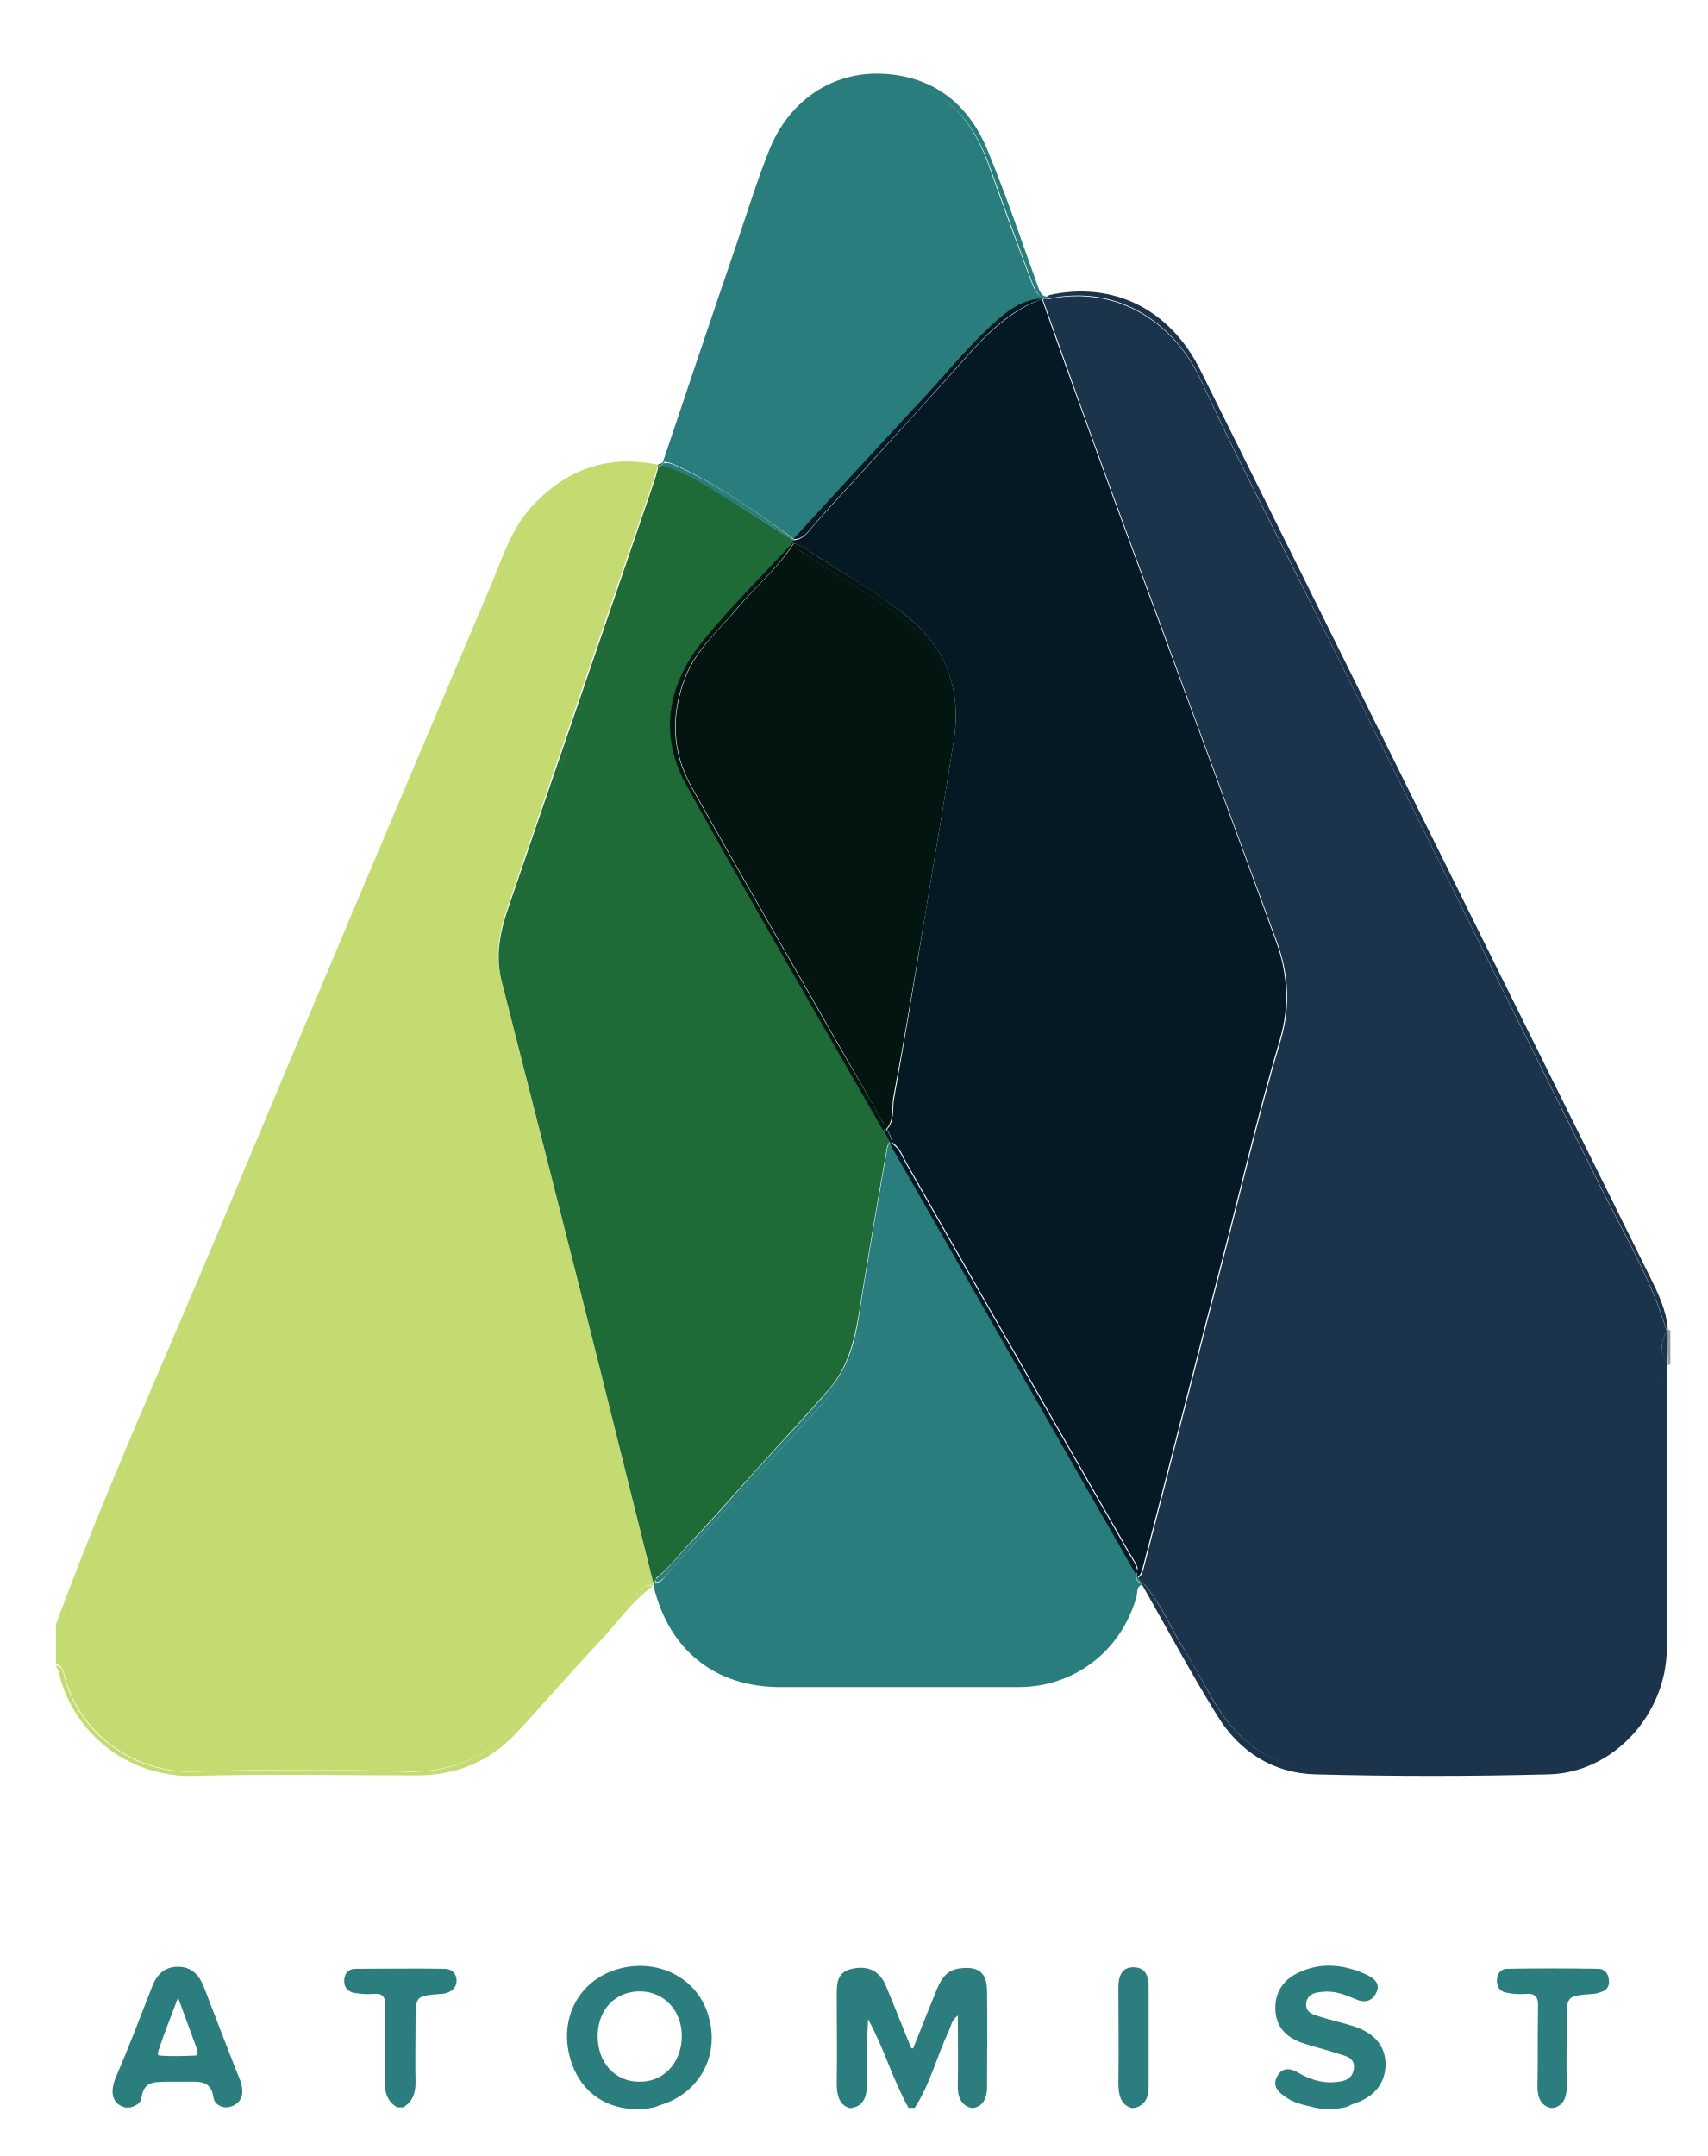
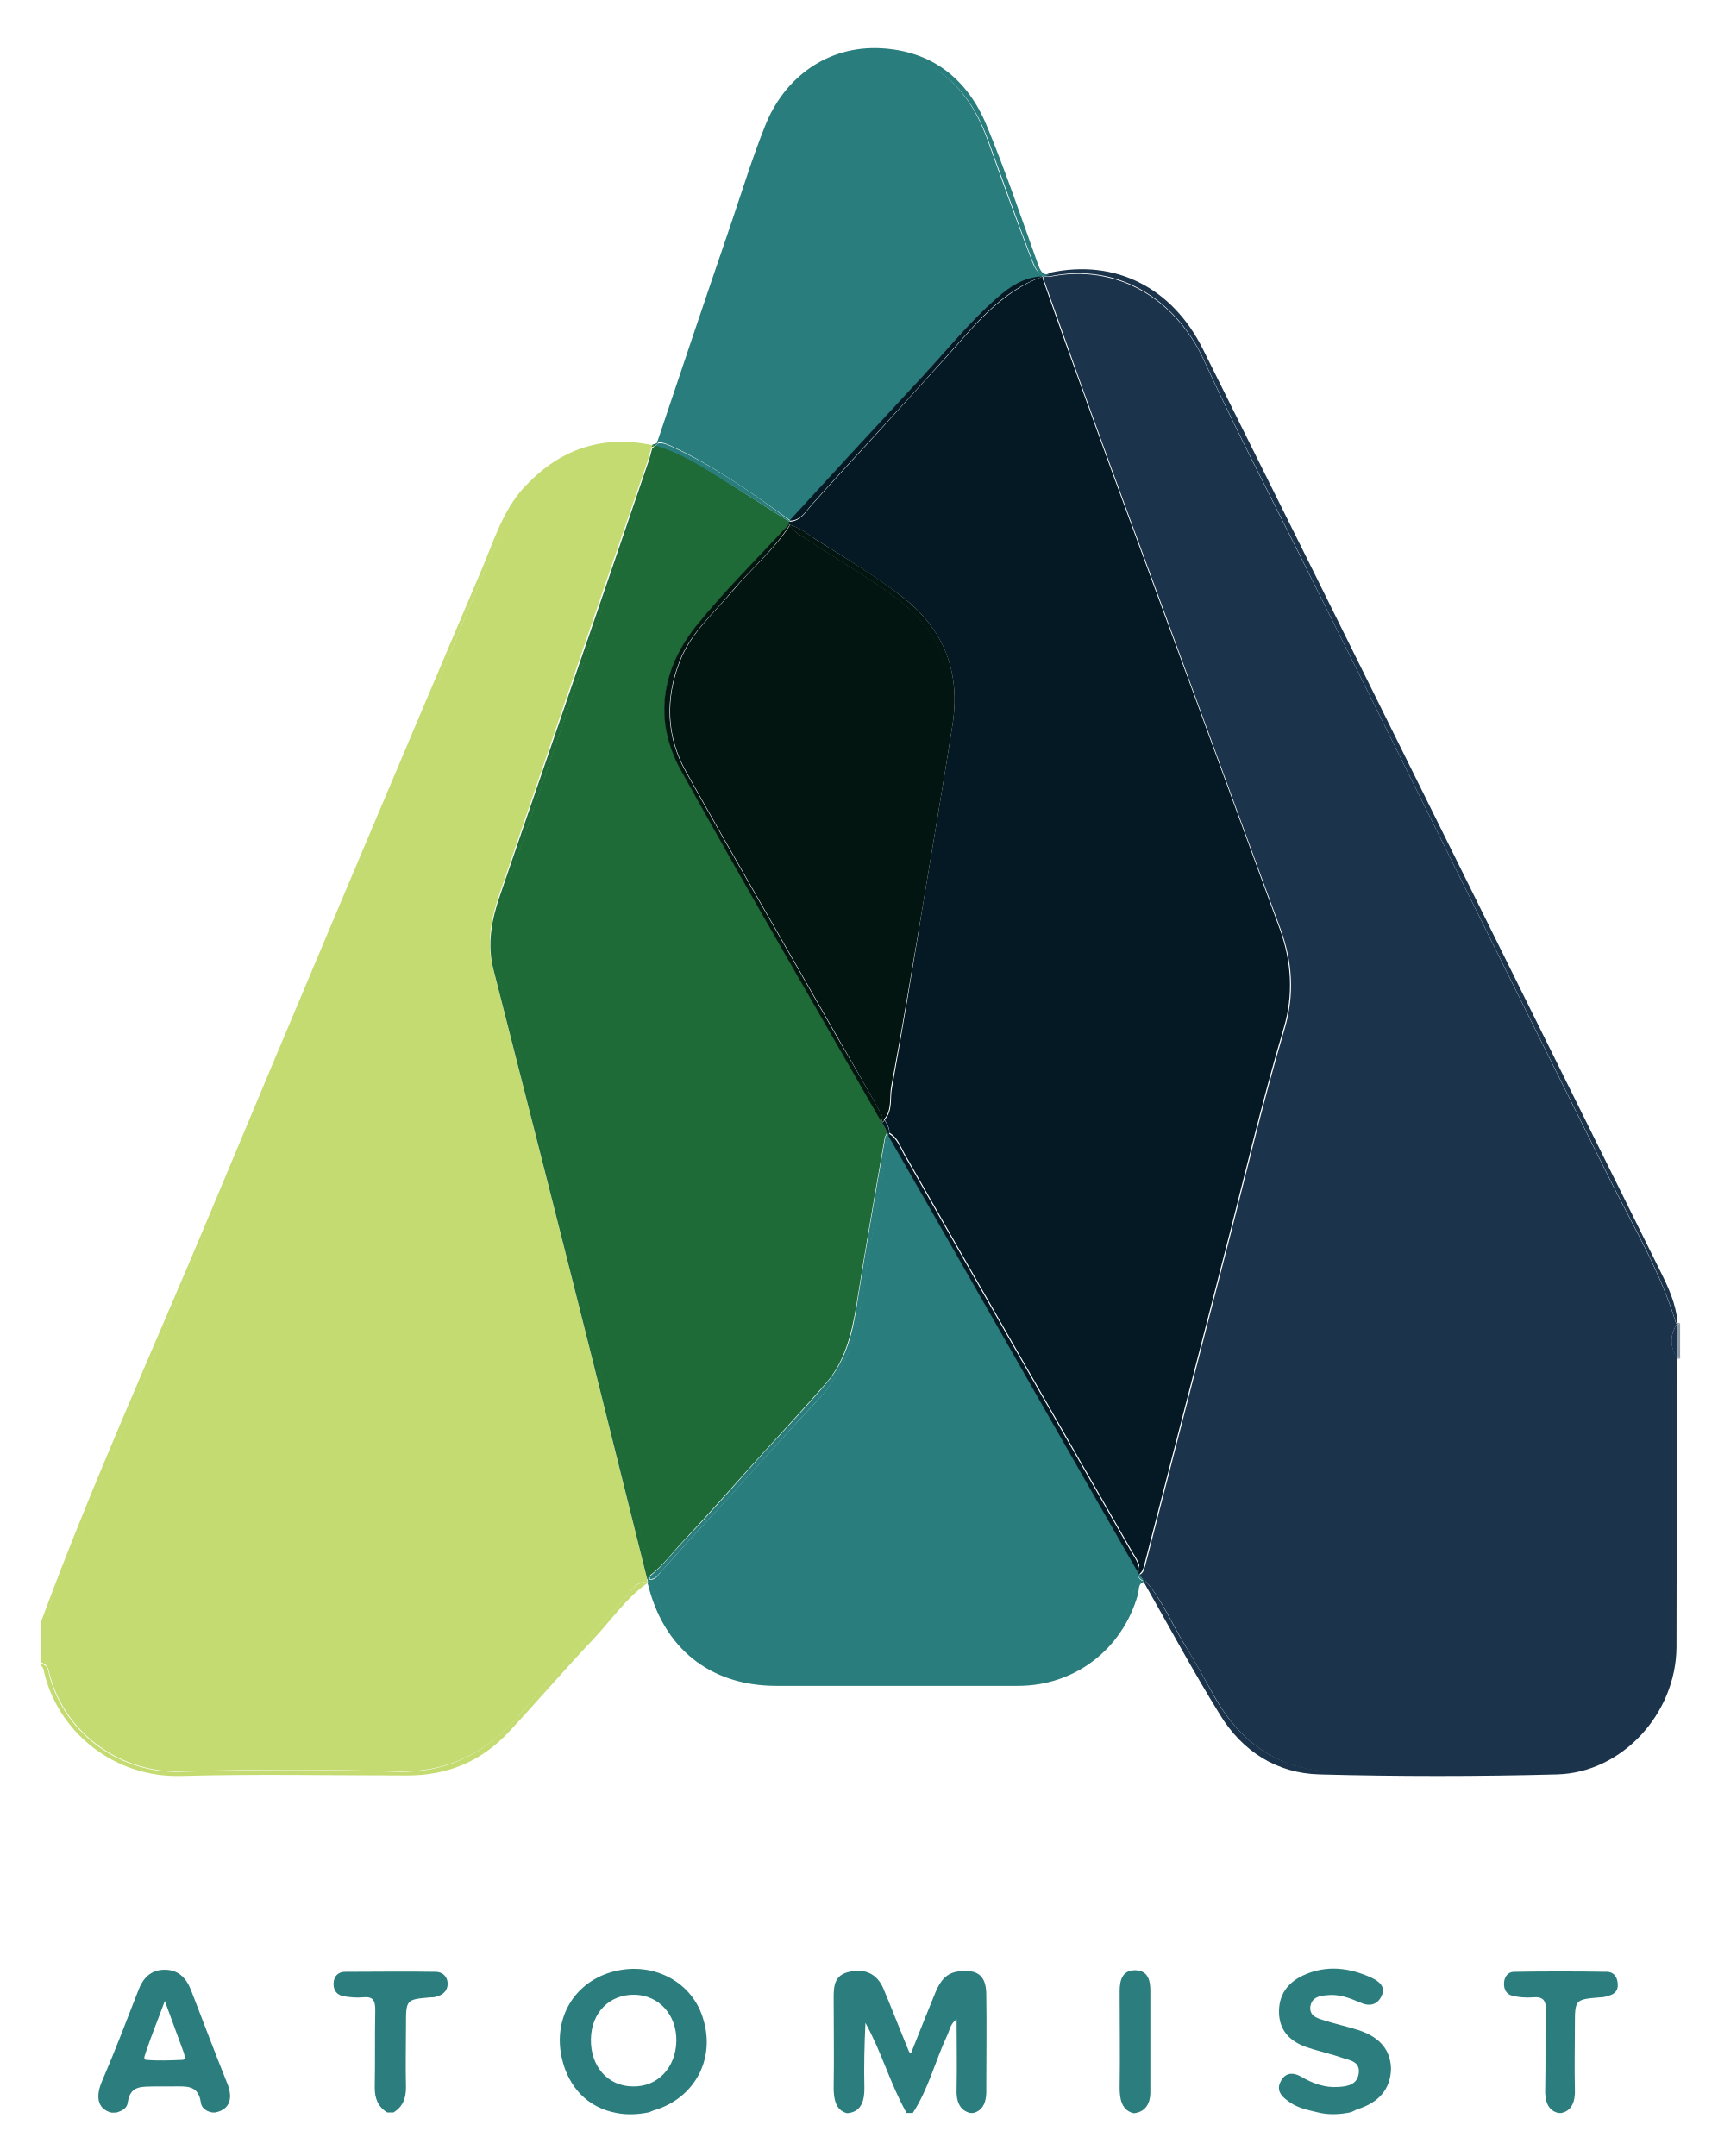
- <svg xmlns="http://www.w3.org/2000/svg" viewBox="-2.40 -0.08 332.80 420.16">
+ <svg xmlns="http://www.w3.org/2000/svg" viewBox="0.66 5.04 329.68 413.92">
  <style>.st369{fill:#c4db71}.st371{fill:#909ca8}.st372{fill:#1b344b}.st373{fill:#1f6b37}.st374{fill:#297d7d}.st375{fill:#041924}.st376{fill:#031510}</style>
  <path d="M10.3 326.9c3.2 11.4 14 18.6 25.2 18.2 13.7-.4 27.5-.4 41.2 0 10.2.3 17.8-3.8 24.1-11.3 6.6-7.8 13.8-15.1 20.6-22.9.9-1.1 1.9-2.5 3.6-2-.1-.3-.1-.7-.2-1-3.5-13.9-6.9-27.8-10.4-41.7-6.3-25.1-12.7-50.2-19.1-75.3-1.3-5-.3-9.7 1.3-14.4 9.4-27.6 18.8-55.2 28.3-82.7.3-1 .6-2 .9-3.1-4-.2-8-.6-12 .6-7 2.2-12.3 6.2-15.4 12.9C93.3 115 89 126.1 84.3 137c-12.8 30.3-25.5 60.6-38.3 90.9-11.5 27.4-23 54.8-34.6 82.2-.6 1.5-1.1 3.1-1.5 4.6-.2.7-.2 1.7-1.4 1.6v7.9c1.6.4 1.5 1.8 1.8 2.7z" class="st369" />
  <path d="M9.9 314.9c.4-1.6.9-3.1 1.5-4.6 11.6-27.4 23-54.8 34.6-82.2 12.8-30.3 25.5-60.6 38.3-90.9 4.6-11 9-22.1 14.1-32.8 3.2-6.7 8.5-10.7 15.4-12.9 4-1.2 8-.9 12-.6 0-.1.1-.3.1-.4-10-2.1-18.2 1-24.9 8.4-3.7 4.2-5.4 9.5-7.5 14.6-17.7 41.7-35.4 83.5-52.9 125.4-10.8 25.8-22.4 51.3-32.1 77.6 1.2.1 1.2-.9 1.4-1.6zM35.3 346c14.5-.4 29.1-.1 43.6-.1 7.7 0 14.1-2.7 19.3-8.2 5.5-5.9 10.8-12.1 16.4-18 3.4-3.6 6.2-7.8 10.3-10.7-1.8-.5-2.7 1-3.6 2-6.8 7.7-14 15-20.6 22.9-6.4 7.5-13.9 11.6-24.1 11.3-13.7-.5-27.5-.4-41.2 0-11.2.4-22-6.8-25.2-18.2-.3-1-.2-2.4-1.8-2.5.2.3.5.7.6 1 2.5 11.8 13.3 20.8 26.3 20.5z" class="st369" />
  <path fill="none" d="M36 399c-1.1-3-2.2-6-3.6-9.8-1.4 3.8-2.5 6.8-3.6 9.7-.2.5-.7 1.5 0 1.6 2.3.2 4.6.1 7 0 .6 0 .5-.8.4-1.2-.2-.1-.2-.2-.2-.3zm86.5-10.9c-4.8-.1-8.3 3.4-8.4 8.5-.1 5.3 3.2 9 8.1 9.1 4.7 0 8.2-3.6 8.3-8.7.1-5-3.3-8.8-8-8.9z" />
  <path fill="#2c7e7e" d="M190 388c0-3.6-1.6-4.9-5.1-4.5-2.5.2-3.7 1.8-4.6 3.9-1.5 3.7-3 7.4-4.7 11.7h-.1c-.1 0-.2 0-.3-.1-1.9-4.6-3.4-8.5-5-12.3-1.2-2.7-3.5-3.8-6.5-3.1-2.8.6-3 2.6-3 4.9 0 5.8.1 11.6 0 17.4 0 2.1.4 4.2 2.4 4.8.2.1.4 0 .6 0 2.4-.4 2.9-2.5 2.9-4.7-.1-4.2 0-8.3.2-12.6 3.1 5.6 4.8 11.8 7.9 17.3h1.2c3-4.6 4.3-10 6.6-14.9.5-1 .5-2.1 1.8-3.1 0 4.7.1 9.1 0 13.4-.1 2.2.5 4.1 2.6 4.6h.6c2.1-.5 2.6-2.5 2.5-4.7 0-6 .1-12 0-18zm-71.4-4.5c-7.6 1.9-11.8 8.9-10.1 16.6 1.3 5.8 5.1 9.6 10.5 10.6 2 .4 4.1.3 6.1-.1.5-.1.9-.4 1.4-.5 7.4-2.3 11.5-9.6 9.2-17.3-2-7.2-9.5-11.2-17.1-9.3zm3.6 22.1c-4.8 0-8.2-3.8-8.1-9.1.1-5.1 3.6-8.6 8.4-8.5 4.7.1 8.1 3.9 8 8.9-.1 5.1-3.6 8.8-8.3 8.7zm-84.8-18.3c-.9-2.4-2.4-4.1-5.1-4.1-2.7 0-4.2 1.6-5.1 4-2.3 5.9-4.5 11.7-7 17.5-1.1 2.6-1 5.1 1.7 5.9.4.1.8 0 1.2 0 1.2-.4 2-.9 2.1-2 .5-3.3 2.8-2.9 5.2-3H34c2.4 0 4.7-.3 5.2 3 .1 1.1 1 1.8 2.2 2h.6c3-.6 3.4-3 2.2-5.8-2.3-5.7-4.5-11.6-6.8-17.5zm-1.7 13.2c-2.3.1-4.7.2-7 0-.7-.1-.1-1.1 0-1.6 1-3 2.2-5.9 3.6-9.7 1.4 3.8 2.5 6.8 3.6 9.8 0 .1 0 .2.1.3.1.5.3 1.2-.3 1.2zm225.8-5.7c-2.2-.7-4.5-1.2-6.7-1.9-1.3-.4-2.7-.8-2.6-2.5.2-1.8 1.6-2.2 3.1-2.3 2.3-.3 4.4.5 6.5 1.4 1.7.8 3.3.5 4.1-1.3.8-1.7-.4-2.7-1.8-3.4-4.3-2-8.8-2.6-13.3-.5-3 1.4-4.7 3.8-4.6 7.2.1 3.4 2.1 5.4 5.1 6.5 2.3.8 4.7 1.3 7 2.1 1.5.5 3.5.7 3.2 3-.3 2.2-2.2 2.5-3.9 2.6-2.6.2-5-.7-7.2-2-1.6-.9-3.1-.7-3.9 1-.8 1.5 0 2.7 1.3 3.6 1.7 1.4 3.8 1.8 5.9 2.3 2 .5 4.1.4 6.1 0 .5-.1.9-.4 1.4-.6 4.2-1.3 6.4-3.9 6.5-7.8-.1-3.5-2-6-6.2-7.4zM84.3 383.6c-5.8-.1-11.6 0-17.4 0-1.3 0-2.1.8-2.2 2.1-.1 1.5.7 2.4 2 2.6 1.2.2 2.4.3 3.6.2 1.9-.2 2.4.5 2.4 2.4-.1 5 0 10-.1 14.9 0 2.1.6 3.7 2.4 4.8h1.2c1.8-1.1 2.4-2.7 2.4-4.8-.1-4 0-7.9 0-11.9 0-5 0-5 4.8-5.4.3 0 .6 0 .9-.1 1.3-.3 2.3-1.1 2.3-2.5 0-1.3-.9-2.3-2.3-2.3zm226.9 2.1c-.1-1.1-.7-2-1.9-2.1-6-.1-12-.1-18 0-1.1 0-1.8.9-1.9 2-.1 1.3.4 2.3 1.6 2.6 1.3.3 2.6.4 3.9.3 2.1-.2 2.6.7 2.5 2.6-.1 5 0 10-.1 14.9-.1 2.2.4 4.2 2.5 4.7h.6c2.1-.4 2.7-2.4 2.6-4.6-.1-4.1 0-8.1 0-12.2 0-5 0-5 4.9-5.4.5 0 1-.1 1.5-.3 1.4-.3 2-1.2 1.8-2.5zm-89.7 1.6c0-2-.4-3.9-2.8-4-2.5-.1-3.1 1.8-3.1 4 0 6.2.1 12.4 0 18.6 0 2.1.4 4.2 2.5 4.8.2.1.4 0 .6 0 2.2-.4 2.9-2.3 2.8-4.5v-18.9z" />
  <path d="M322.7 259.2v6.5c.2 0 .3 0 .5.1v-6.7c-.2.1-.3.2-.5.1z" class="st371" />
  <path d="M322.7 259v.2c.2 0 .3 0 .5-.1-.2-.1-.3-.1-.5-.1zm0 6.7v.2h.3l.3-.1c-.3-.1-.4-.1-.6-.1z" class="st371" />
  <path d="M322.6 259.2c-.1 0-.1-.1-.2-.1-2.9-9.7-8.1-18.4-12.6-27.4-20.2-40.5-40.1-81.1-60.4-121.6-5.9-11.8-12-23.6-17.5-35.6-5.3-11.8-16.6-19-29.8-16.3-.3 0-.6-.1-.9-.1-.1.1-.2.1-.3.2 3.2 8.9 6.3 17.8 9.5 26.6 4.5 12.5 9.1 24.9 13.7 37.4 7.5 20.4 14.9 40.8 22.4 61.1 2.3 6.3 2.7 12.6.8 19.1-4.3 14.5-7.7 29.2-11.5 43.8l-15.3 59.4c-.2.7-.4 1.4-1.1 1.7.3.4.6.8.8 1.2h.4c3.2 3.6 5 8.1 7.5 12.2 2 3.3 3.9 6.7 5.8 10.1 5.4 9.5 13.2 14.5 24.4 14.3 12.9-.3 25.9 0 38.8-.1 11 0 19.9-6.3 23.6-16.6.8-2.2 1.1-4.5 1.1-6.9v-51c0-1.5-.2-3.1.6-4.5l.3-.3c-1.5-2.2-1.5-4.4-.1-6.6z" class="st372" />
  <path d="M201.2 58c.3.1.6.1.9.1 13.2-2.8 24.5 4.5 29.8 16.3 5.5 12 11.6 23.8 17.5 35.6 20.2 40.5 40.2 81.1 60.4 121.6 4.5 9 9.7 17.7 12.6 27.4.1.1.1.1.2.1 0-.1.1-.1.1-.2-.3-3.6-1.8-6.8-3.4-10-15.6-31.5-31.2-62.9-46.8-94.4-13.6-27.5-27.2-54.9-40.9-82.4-5.9-11.9-16.9-17.4-29.4-14.7-.4.3-.7.4-1 .6zm121.1 208c-.8 1.4-.6 3-.6 4.5v51c0 2.4-.3 4.7-1.1 6.9-3.7 10.3-12.6 16.5-23.6 16.6-12.9 0-25.9-.2-38.8.1-11.2.2-19-4.8-24.4-14.3-1.9-3.4-3.7-6.8-5.8-10.1-2.5-4.1-4.3-8.6-7.5-12.2h-.4c0 .1.1.1.1.2 4.9 8.6 9.5 17.2 14.7 25.6 4.3 7 10.9 11.2 19.1 11.4 15.1.4 30.3.4 45.5 0 12.6-.3 22.9-11.7 23-24.4 0-18.5.1-37 .1-55.5 0 0 0-.1-.1-.1 0 .1-.1.2-.2.3z" class="st372" />
  <path d="M322.6 265.8s.1-.1 0 0c.1-2.2.1-4.4.1-6.6h-.1c-1.4 2.2-1.4 4.4 0 6.6zm.1-6.6v-.2c0 .1-.1.1 0 .2-.1 0 0 0 0 0z" class="st372" />
  <path d="M322.6 265.8s0 .1.1.1c0-.1 0-.1-.1-.1.1-.1 0 0 0 0z" class="st372" />
  <path d="M132 300.7c5.2-5.5 10.2-11.3 15.3-16.9 4-4.4 8.1-8.8 12-13.3 3.5-4.1 4.8-9.2 5.7-14.5 1.7-10.8 3.6-21.7 5.5-32.5.1-.4.3-.7.5-1.1-.3-.6-.7-1.2-1-1.9-12.9-22.6-26-45-38.6-67.7-5.2-9.5-3.8-19.2 3-27.6 5.5-6.8 11.9-13 17.8-19.5v-.5c-5.2-3.3-10.4-6.6-15.5-9.9-3.1-2-6.4-3.7-10-4.8-.2.2-.4.3-.6.4.6 1.2 0 2.3-.4 3.4-9.5 27.3-18.6 54.7-28.1 82-1.9 5.5-2.6 10.9-1 16.7 8.1 31.2 16 62.5 23.8 93.8 1.7 6.8 3.8 13.5 4.9 20.4v.4c2.7-2 4.5-4.6 6.7-6.9zm-5.3-210.3c-.1 0-.3-.1-.4-.1-.2 0-.3.1-.4.1.1.1.2.2.2.4.2-.1.4-.2.6-.4z" class="st373" />
  <path d="M125.4 307.2c-1.1-6.9-3.2-13.6-4.9-20.4-7.8-31.3-15.7-62.6-23.8-93.8-1.5-5.8-.8-11.3 1-16.7 9.4-27.3 18.6-54.7 28.1-82 .4-1.1 1-2.3.4-3.4-.1 0-.1.1-.2.1h-.1c-.3 1-.5 2.1-.9 3.1-9.4 27.6-18.9 55.2-28.3 82.7-1.6 4.6-2.6 9.4-1.3 14.4 6.4 25.1 12.8 50.2 19.1 75.3 3.5 13.9 6.9 27.8 10.4 41.7.2-.1.4-.3.6-.4-.1-.4-.1-.5-.1-.6zm.7-216.4c-.1-.1-.1-.2-.2-.4 0 .1-.1.3-.1.4h.1c.1.1.1 0 .2 0z" class="st373" />
  <path d="M129.2 90.5c8.3 3.8 15.7 9.1 23.1 14.4v.1c7.9-8.5 15.7-17.1 23.6-25.6 5.4-5.8 10.3-12.1 16.3-17.2 2.4-2.1 5.1-3.8 8.4-4l.3-.3c-1.2-.5-1.7-1.6-2.2-2.9-2.9-7.6-5.7-15.3-8.4-22.9-2.4-6.7-6.1-12.2-12.7-15.3-11.6-5.4-24.8 0-29.6 12.2-4.4 11.2-8.1 22.6-11.8 34-2.7 8.4-5.9 16.7-8.6 25.1-.2.6-.4 1.3-.8 1.8.9 0 1.7.3 2.4.6z" class="st374" />
  <path d="M127 90.1c.4-.6.6-1.2.8-1.8 2.6-8.4 5.8-16.7 8.6-25.1 3.7-11.4 7.4-22.8 11.8-34 4.8-12.3 18-17.6 29.6-12.2 6.6 3.1 10.3 8.6 12.7 15.3 2.8 7.7 5.5 15.3 8.4 22.9.5 1.2 1 2.4 2.2 2.9.4-.2.8-.2 1.2-.4-1.6.3-2-.9-2.4-2-3.2-8.9-6.2-17.8-9.8-26.5-3.7-9-10.5-14.4-20.4-14.9-9.9-.5-18.4 5.3-22.2 15-2.4 6-4.3 12.2-6.4 18.4-4.9 14.3-9.7 28.6-14.5 42.9-.1-.4.1-.5.4-.5z" class="st374" />
  <path d="M200.7 58.2h.2c.1-.1.2-.1.3-.2-.1 0-.2-.1-.2-.1l-.3.3z" class="st374" />
  <path d="M201 57.9c.1 0 .2.1.2.1.3-.2.6-.3.9-.5-.3.2-.8.2-1.1.4zm-48.8 47.3l.1-.1v-.1c-7.3-5.4-14.7-10.6-23.1-14.4-.7-.3-1.5-.6-2.3-.4-.1.1-.2.3-.3.4 3.6 1.1 6.8 2.8 10 4.8 5.2 3.2 10.4 6.5 15.6 9.8zm-25.5-14.8c.1-.1.2-.3.3-.4-.2.1-.4.1-.7.3.1.1.3.1.4.1zM219.2 307v-.1c-16-27.9-31.9-55.9-47.9-83.8-1.9 11-3.8 22-5.5 33-1.1 6.9-3.6 12.9-8.4 18-7.4 7.8-14.5 16-21.9 23.9-2.7 2.8-5.2 5.8-7.8 8.6-.7.8-1.2 1.9-2.4 1.7l-.3.9c.1 0 .3.1.4.1 1.3 1.8 1.7 3.9 2.7 5.8 4.5 8.3 11.3 12.9 20.9 12.9h46.7c10.6 0 19-6.2 22.3-16.2.4-1.2.5-2.8 2.1-3.1-.6-.5-1.2-.8-.9-1.7z" class="st374" />
  <path d="M220.1 308.5c-1.6.3-1.7 1.9-2.1 3.1-3.4 10.1-11.7 16.2-22.3 16.2H149c-9.6 0-16.4-4.6-20.9-12.9-1-1.9-1.4-4-2.7-5.8-.1-.1-.3-.1-.4-.1 3 12.5 12 19.7 24.7 19.7h46.4c10.9 0 20-7 23-17.5.3-.9-.1-2.2 1.3-2.5-.1-.1-.2-.1-.3-.2z" class="st374" />
  <path d="M125.4 308.1c-.2 0-.3-.1-.5-.1.1.3.1.7.2 1l.3-.9zm-.4.9zm94.2-2.1v.1c-.2.9.4 1.2 1 1.6h.1c-.3-.4-.6-.8-.8-1.2-.1-.3-.2-.4-.3-.5z" class="st374" />
  <path d="M220.3 308.5h-.1c.1.1.2.1.3.2-.1-.1-.2-.1-.2-.2zm-92.5-2c2.6-2.8 5.1-5.8 7.8-8.6 7.4-7.8 14.4-16 21.9-23.9 4.8-5 7.3-11.1 8.4-18 1.7-11 3.6-22 5.5-33l-.3-.6c-.2.4-.4.7-.5 1.1-1.9 10.8-3.8 21.6-5.5 32.5-.8 5.3-2.2 10.4-5.7 14.5-3.9 4.6-8 8.9-12 13.3-5.1 5.6-10 11.4-15.3 16.9-2.2 2.3-4.1 4.9-6.6 6.9 0 .2 0 .4-.1.6 1.1.1 1.7-1 2.4-1.7zm-2.4 1.1c-.2.1-.4.3-.6.4.2.1.3.1.5.1.1-.1.1-.3.1-.5z" class="st374" />
  <path d="M182.6 73.3c-4.6 5.1-9.3 10.2-13.9 15.3-4.1 4.5-8.2 8.9-12.3 13.5-1.1 1.3-2.1 3-4.1 3.1v.6c2.1.6 3.8 2.1 5.6 3.2 5.5 3.4 11.1 6.9 16.2 10.8 7.9 6.2 11 14.6 9.4 24.5-1.8 11.6-3.8 23.1-5.7 34.7-1.9 11.7-3.8 23.3-5.9 34.9-.4 2 .2 4.4-1.4 6.1.4.8 1 1.6.9 2.5 1.6.9 2.1 2.6 2.9 4 14.5 25.5 29.1 50.9 43.7 76.4.6 1 1.3 2 1.5 3.1 1.8-5.9 3.2-11.8 4.7-17.8 6.8-26.6 13.8-53.2 20.5-79.8.4-1.7.9-3.3 1.5-5 2.4-7 1.9-13.9-.7-20.9-8.3-22.3-16.3-44.7-24.5-67.1-6.5-17.9-13.1-35.7-19.5-53.6-.4-1.1-1.1-2.2-.7-3.5 0-.1 0-.1.1-.2-8.1 3-13 9.3-18.3 15.2z" class="st375" />
  <path d="M200.6 58.3c0 .1-.1.1-.1.2-.3 1.3.3 2.4.7 3.5 6.5 17.9 13 35.8 19.5 53.6 8.2 22.4 16.2 44.8 24.5 67.1 2.6 7 3.1 13.8.7 20.9-.6 1.6-1.1 3.3-1.5 5-6.7 26.6-13.7 53.2-20.5 79.8-1.5 5.9-2.9 11.9-4.7 17.8.1.4.1.7 0 1.1.7-.3.9-1 1.1-1.7l15.3-59.4c3.8-14.6 7.2-29.3 11.5-43.8 1.9-6.4 1.5-12.8-.8-19.1-7.5-20.4-14.9-40.8-22.4-61.1-4.6-12.5-9.2-24.9-13.7-37.4-3.2-8.9-6.4-17.7-9.5-26.6.1 0 0 .1-.1.1zm-29.2 164.3c0-1-.5-1.7-.9-2.5-.1.2-.3.3-.5.5.3.6.7 1.2 1 1.9.1 0 .2.1.4.1zm-19.1-117.4h-.2v.5c.1 0 .1 0 .2.1.1-.2.1-.4 0-.6zm4.1-3.2c4-4.5 8.2-9 12.3-13.5 4.7-5.1 9.3-10.2 13.9-15.3 5.3-5.9 10.2-12.2 18-15v-.1c-3.4.2-6 1.9-8.4 4-6 5.2-10.9 11.5-16.3 17.2-7.9 8.5-15.8 17.1-23.6 25.6v.1c2 0 3-1.7 4.1-3z" class="st375" />
  <path d="M200.7 58.2s0 .1 0 0c0 .1.1 0 .2 0h-.2zm-48.4 47v-.1l-.1.1h.1zm65.6 197.9c-14.6-25.5-29.2-50.9-43.7-76.4-.8-1.4-1.3-3.1-2.9-4 0 .1 0 .3-.1.4 16 27.9 31.9 55.9 47.9 83.8.1-.2.1-.5.2-.7-.1-1.2-.8-2.1-1.4-3.1zm1.5 3.1c-.1.2-.1.5-.2.7.1.1.2.3.2.4.1-.4.1-.8 0-1.1z" class="st375" />
  <path d="M171 222.4l.3.6c0-.1 0-.3.1-.4-.2 0-.3-.1-.4-.2z" class="st375" />
  <path d="M172.7 119.8c-5.2-3.9-10.9-7.1-16.3-10.7-1.4-1-3.1-1.6-4.1-3.2-3 4.7-7.4 8.3-10.9 12.5-3.6 4.3-8.1 8.1-10.2 13.6-2.8 7.2-2.6 14.4 1.2 21.2 9.5 17 19.3 33.8 28.9 50.7 3 5.2 6 10.4 8.9 15.7 4.3-25 8.4-50 12.5-75.1 1.6-10.2-1.7-18.5-10-24.7z" class="st376" />
  <path d="M161.2 203.9c-9.6-16.9-19.4-33.7-28.9-50.7-3.8-6.8-4-14-1.2-21.2 2.1-5.5 6.6-9.2 10.2-13.6 3.6-4.2 7.9-7.8 10.9-12.5 0-.1-.1-.1-.1-.2-6 6.5-12.3 12.7-17.8 19.5-6.7 8.4-8.2 18.1-3 27.6 12.6 22.7 25.7 45.2 38.6 67.7.1-.4.1-.7.2-1.1-2.8-5.2-5.9-10.3-8.9-15.5z" class="st376" />
  <path d="M177.8 179c1.9-11.6 3.9-23.1 5.7-34.7 1.6-10-1.5-18.3-9.4-24.5-5.1-4-10.7-7.4-16.2-10.8-1.8-1.1-3.4-2.6-5.6-3.2 0 0 0 .1-.1.1 1 1.5 2.7 2.2 4.1 3.2 5.4 3.6 11.1 6.8 16.3 10.7 8.3 6.2 11.6 14.5 9.9 24.6-4.1 25-8.2 50.1-12.5 75.1.1.2.2.4.3.5 1.6-1.7 1.1-4.1 1.4-6.1 2.2-11.6 4.1-23.2 6.1-34.9z" class="st376" />
  <path d="M170.4 220.1l-.3-.6c-.1.4-.1.7-.2 1.1.2-.2.4-.3.5-.5zm-18.1-114.3c-.1-.1-.1-.1-.2-.1.1.1.1.1.2.1 0 .1 0 0 0 0z" class="st376" />
</svg>
